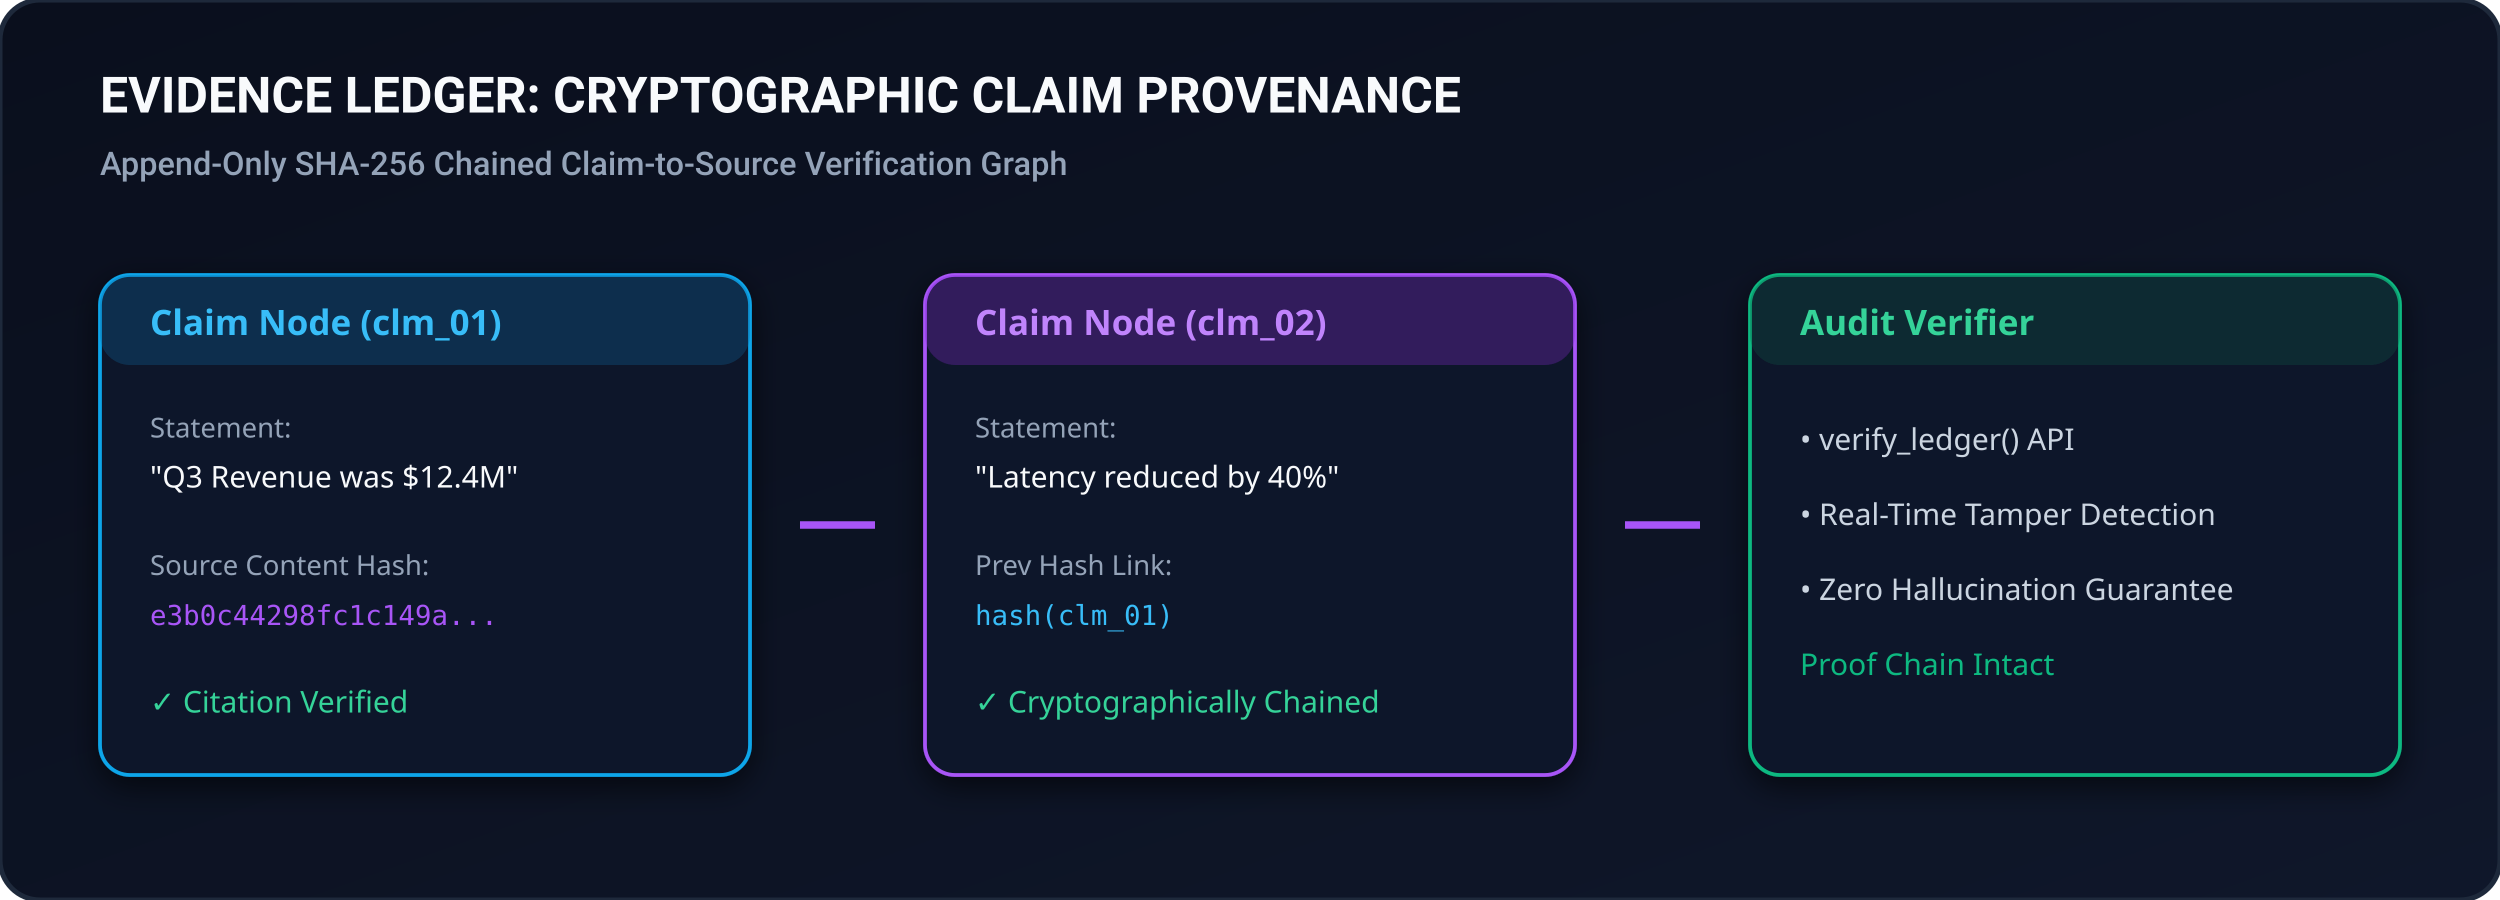
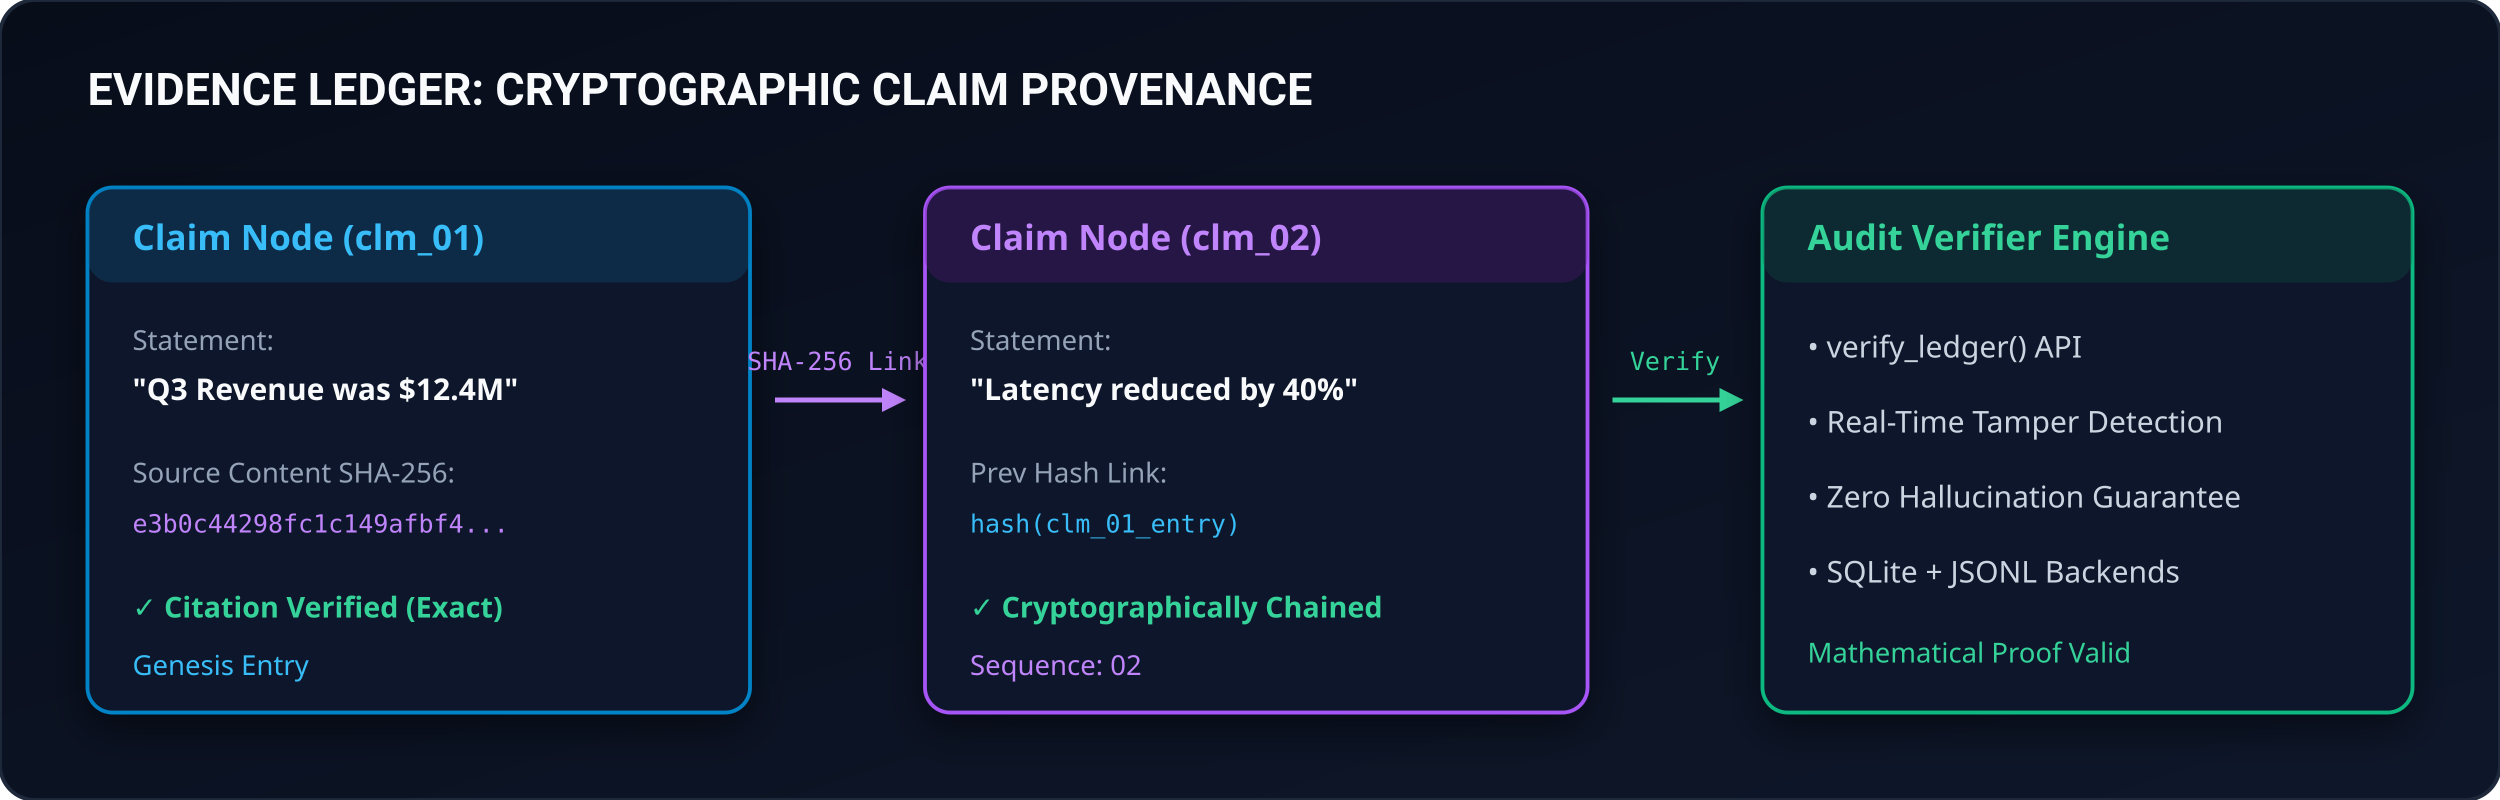
- <svg xmlns="http://www.w3.org/2000/svg" viewBox="0 0 1000 360" width="100%" height="100%">
+ <svg xmlns="http://www.w3.org/2000/svg" viewBox="0 0 1000 320" width="100%" height="100%">
  <defs>
-     <linearGradient id="bg2" x1="0%" y1="0%" x2="100%" y2="100%">
-       <stop offset="0%" stop-color="#0a0f1d" />
-       <stop offset="100%" stop-color="#0f172a" />
+     <linearGradient id="ev-bg" x1="0%" y1="0%" x2="100%" y2="100%">
+       <stop offset="0%" stop-color="#080d1a" />
+       <stop offset="100%" stop-color="#0e172a" />
    </linearGradient>
-     <filter id="shadow2" x="-10%" y="-10%" width="120%" height="120%">
-       <feDropShadow dx="0" dy="4" stdDeviation="6" flood-color="#000000" flood-opacity="0.6" />
+     <marker id="arr-purple" viewBox="0 0 10 10" refX="6" refY="5" markerWidth="6" markerHeight="6" orient="auto">
+       <path d="M 0 1 L 8 5 L 0 9 z" fill="#c084fc" />
+     </marker>
+     <marker id="arr-cyan" viewBox="0 0 10 10" refX="6" refY="5" markerWidth="6" markerHeight="6" orient="auto">
+       <path d="M 0 1 L 8 5 L 0 9 z" fill="#34d399" />
+     </marker>
+     <filter id="ev-shadow" x="-10%" y="-10%" width="120%" height="120%">
+       <feDropShadow dx="0" dy="6" stdDeviation="8" flood-color="#000000" flood-opacity="0.5" />
    </filter>
  </defs>
-   <rect width="1000" height="360" rx="16" fill="url(#bg2)" stroke="#1e293b" stroke-width="2" />
-   <text x="40" y="45" font-family="-apple-system, BlinkMacSystemFont, 'Segoe UI', Roboto, sans-serif" font-size="20" font-weight="700" fill="#f8fafc">EVIDENCE LEDGER: CRYPTOGRAPHIC CLAIM PROVENANCE</text>
-   <text x="40" y="70" font-family="-apple-system, BlinkMacSystemFont, 'Segoe UI', Roboto, sans-serif" font-size="13" font-weight="500" fill="#94a3b8">Append-Only SHA-256 Chained Claim-to-Source Verification Graph</text>
-   <g transform="translate(40, 110)" filter="url(#shadow2)">
-     <rect width="260" height="200" rx="12" fill="#0f172a" stroke="#0ea5e9" stroke-width="1.5" />
-     <rect x="0" y="0" width="260" height="36" rx="12" fill="#0369a1" fill-opacity="0.3" />
-     <text x="20" y="24" font-family="sans-serif" font-size="14" font-weight="700" fill="#38bdf8">Claim Node (clm_01)</text>
-     <text x="20" y="65" font-family="sans-serif" font-size="11" fill="#94a3b8">Statement:</text>
-     <text x="20" y="85" font-family="sans-serif" font-size="12" fill="#f8fafc">"Q3 Revenue was $12.4M"</text>
-     <text x="20" y="120" font-family="sans-serif" font-size="11" fill="#94a3b8">Source Content Hash:</text>
-     <text x="20" y="140" font-family="monospace" font-size="11" fill="#a855f7">e3b0c44298fc1c149a...</text>
-     <text x="20" y="175" font-family="sans-serif" font-size="12" fill="#34d399">✓ Citation Verified</text>
+   <rect width="1000" height="320" rx="14" fill="url(#ev-bg)" stroke="#1e293b" stroke-width="1.5" />
+   <text x="35" y="42" font-family="-apple-system, BlinkMacSystemFont, 'Segoe UI', Roboto, sans-serif" font-size="18" font-weight="700" fill="#f8fafc">
+     EVIDENCE LEDGER: CRYPTOGRAPHIC CLAIM PROVENANCE
+   </text>
+   <g transform="translate(35, 75)" filter="url(#ev-shadow)">
+     <rect width="265" height="210" rx="10" fill="#0f172a" stroke="#0284c7" stroke-width="1.5" />
+     <rect x="0" y="0" width="265" height="38" rx="10" fill="#0369a1" fill-opacity="0.25" />
+     <text x="18" y="25" font-family="sans-serif" font-size="14" font-weight="700" fill="#38bdf8">Claim Node (clm_01)</text>
+     <text x="18" y="65" font-family="sans-serif" font-size="11" fill="#94a3b8">Statement:</text>
+     <text x="18" y="85" font-family="sans-serif" font-size="12" font-weight="600" fill="#f8fafc">"Q3 Revenue was $12.4M"</text>
+     <text x="18" y="118" font-family="sans-serif" font-size="11" fill="#94a3b8">Source Content SHA-256:</text>
+     <text x="18" y="138" font-family="monospace" font-size="10" fill="#c084fc">e3b0c44298fc1c149afbf4...</text>
+     <text x="18" y="172" font-family="sans-serif" font-size="11.5" font-weight="600" fill="#34d399">✓ Citation Verified (Exact)</text>
+     <text x="18" y="195" font-family="sans-serif" font-size="11" fill="#38bdf8">Genesis Entry</text>
  </g>
-   <path d="M 320 210 L 350 210" stroke="#a855f7" stroke-width="3" />
-   <g transform="translate(370, 110)" filter="url(#shadow2)">
-     <rect width="260" height="200" rx="12" fill="#0f172a" stroke="#a855f7" stroke-width="1.5" />
-     <rect x="0" y="0" width="260" height="36" rx="12" fill="#7e22ce" fill-opacity="0.3" />
-     <text x="20" y="24" font-family="sans-serif" font-size="14" font-weight="700" fill="#c084fc">Claim Node (clm_02)</text>
-     <text x="20" y="65" font-family="sans-serif" font-size="11" fill="#94a3b8">Statement:</text>
-     <text x="20" y="85" font-family="sans-serif" font-size="12" fill="#f8fafc">"Latency reduced by 40%"</text>
-     <text x="20" y="120" font-family="sans-serif" font-size="11" fill="#94a3b8">Prev Hash Link:</text>
-     <text x="20" y="140" font-family="monospace" font-size="11" fill="#38bdf8">hash(clm_01)</text>
-     <text x="20" y="175" font-family="sans-serif" font-size="12" fill="#34d399">✓ Cryptographically Chained</text>
+   <g transform="translate(305, 160)">
+     <text x="30" y="-12" font-family="monospace" font-size="10" fill="#c084fc" text-anchor="middle">SHA-256 Link</text>
+     <path d="M 5 0 L 55 0" stroke="#c084fc" stroke-width="2" marker-end="url(#arr-purple)" />
  </g>
-   <path d="M 650 210 L 680 210" stroke="#a855f7" stroke-width="3" />
-   <g transform="translate(700, 110)" filter="url(#shadow2)">
-     <rect width="260" height="200" rx="12" fill="#0f172a" stroke="#10b981" stroke-width="1.5" />
-     <rect x="0" y="0" width="260" height="36" rx="12" fill="#065f46" fill-opacity="0.3" />
-     <text x="20" y="24" font-family="sans-serif" font-size="14" font-weight="700" fill="#34d399">Audit Verifier</text>
-     <text x="20" y="70" font-family="sans-serif" font-size="12" fill="#cbd5e1">• verify_ledger() API</text>
-     <text x="20" y="100" font-family="sans-serif" font-size="12" fill="#cbd5e1">• Real-Time Tamper Detection</text>
-     <text x="20" y="130" font-family="sans-serif" font-size="12" fill="#cbd5e1">• Zero Hallucination Guarantee</text>
-     <text x="20" y="160" font-family="sans-serif" font-size="12" fill="#10b981">Proof Chain Intact</text>
+   <g transform="translate(370, 75)" filter="url(#ev-shadow)">
+     <rect width="265" height="210" rx="10" fill="#0f172a" stroke="#a855f7" stroke-width="1.5" />
+     <rect x="0" y="0" width="265" height="38" rx="10" fill="#581c87" fill-opacity="0.3" />
+     <text x="18" y="25" font-family="sans-serif" font-size="14" font-weight="700" fill="#c084fc">Claim Node (clm_02)</text>
+     <text x="18" y="65" font-family="sans-serif" font-size="11" fill="#94a3b8">Statement:</text>
+     <text x="18" y="85" font-family="sans-serif" font-size="12" font-weight="600" fill="#f8fafc">"Latency reduced by 40%"</text>
+     <text x="18" y="118" font-family="sans-serif" font-size="11" fill="#94a3b8">Prev Hash Link:</text>
+     <text x="18" y="138" font-family="monospace" font-size="10" fill="#38bdf8">hash(clm_01_entry)</text>
+     <text x="18" y="172" font-family="sans-serif" font-size="11.5" font-weight="600" fill="#34d399">✓ Cryptographically Chained</text>
+     <text x="18" y="195" font-family="sans-serif" font-size="11" fill="#c084fc">Sequence: 02</text>
+   </g>
+   <g transform="translate(640, 160)">
+     <text x="30" y="-12" font-family="monospace" font-size="10" fill="#34d399" text-anchor="middle">Verify</text>
+     <path d="M 5 0 L 55 0" stroke="#34d399" stroke-width="2" marker-end="url(#arr-cyan)" />
+   </g>
+   <g transform="translate(705, 75)" filter="url(#ev-shadow)">
+     <rect width="260" height="210" rx="10" fill="#0f172a" stroke="#10b981" stroke-width="1.5" />
+     <rect x="0" y="0" width="260" height="38" rx="10" fill="#065f46" fill-opacity="0.3" />
+     <text x="18" y="25" font-family="sans-serif" font-size="14" font-weight="700" fill="#34d399">Audit Verifier Engine</text>
+     <text x="18" y="68" font-family="sans-serif" font-size="12" fill="#cbd5e1">• verify_ledger() API</text>
+     <text x="18" y="98" font-family="sans-serif" font-size="12" fill="#cbd5e1">• Real-Time Tamper Detection</text>
+     <text x="18" y="128" font-family="sans-serif" font-size="12" fill="#cbd5e1">• Zero Hallucination Guarantee</text>
+     <text x="18" y="158" font-family="sans-serif" font-size="12" fill="#cbd5e1">• SQLite + JSONL Backends</text>
+     <text x="18" y="190" font-family="sans-serif" font-size="11" fill="#34d399">Mathematical Proof Valid</text>
  </g>
</svg>
